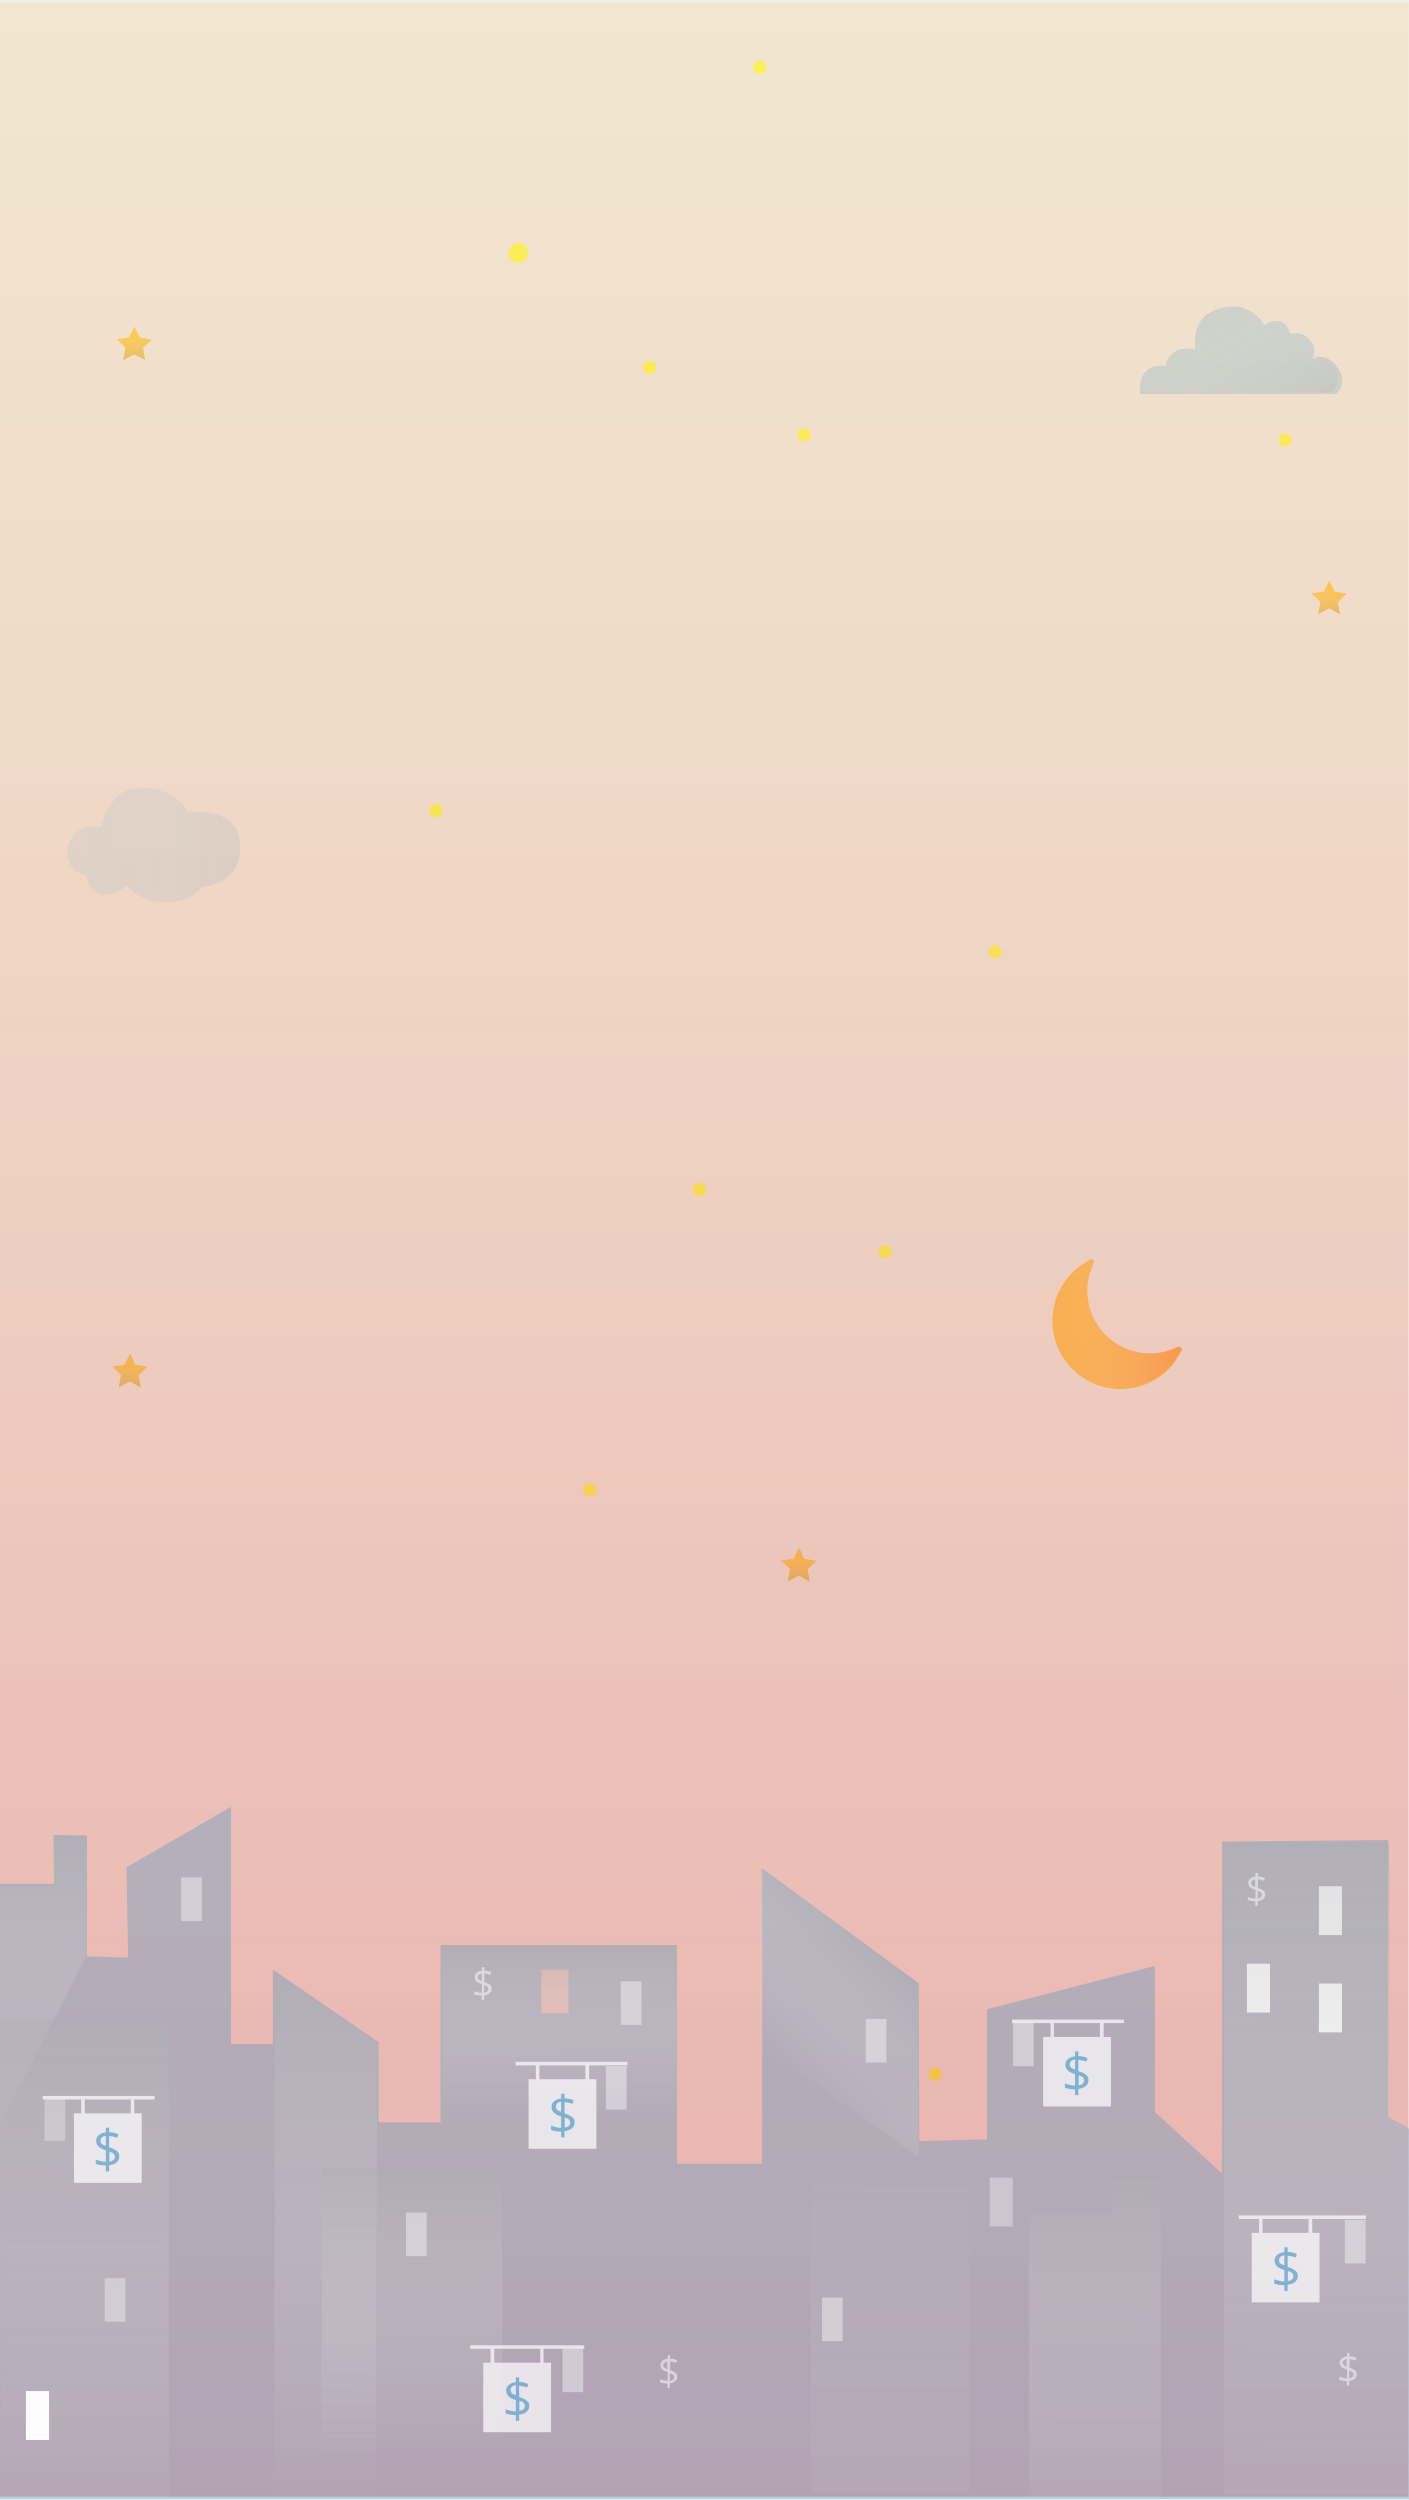
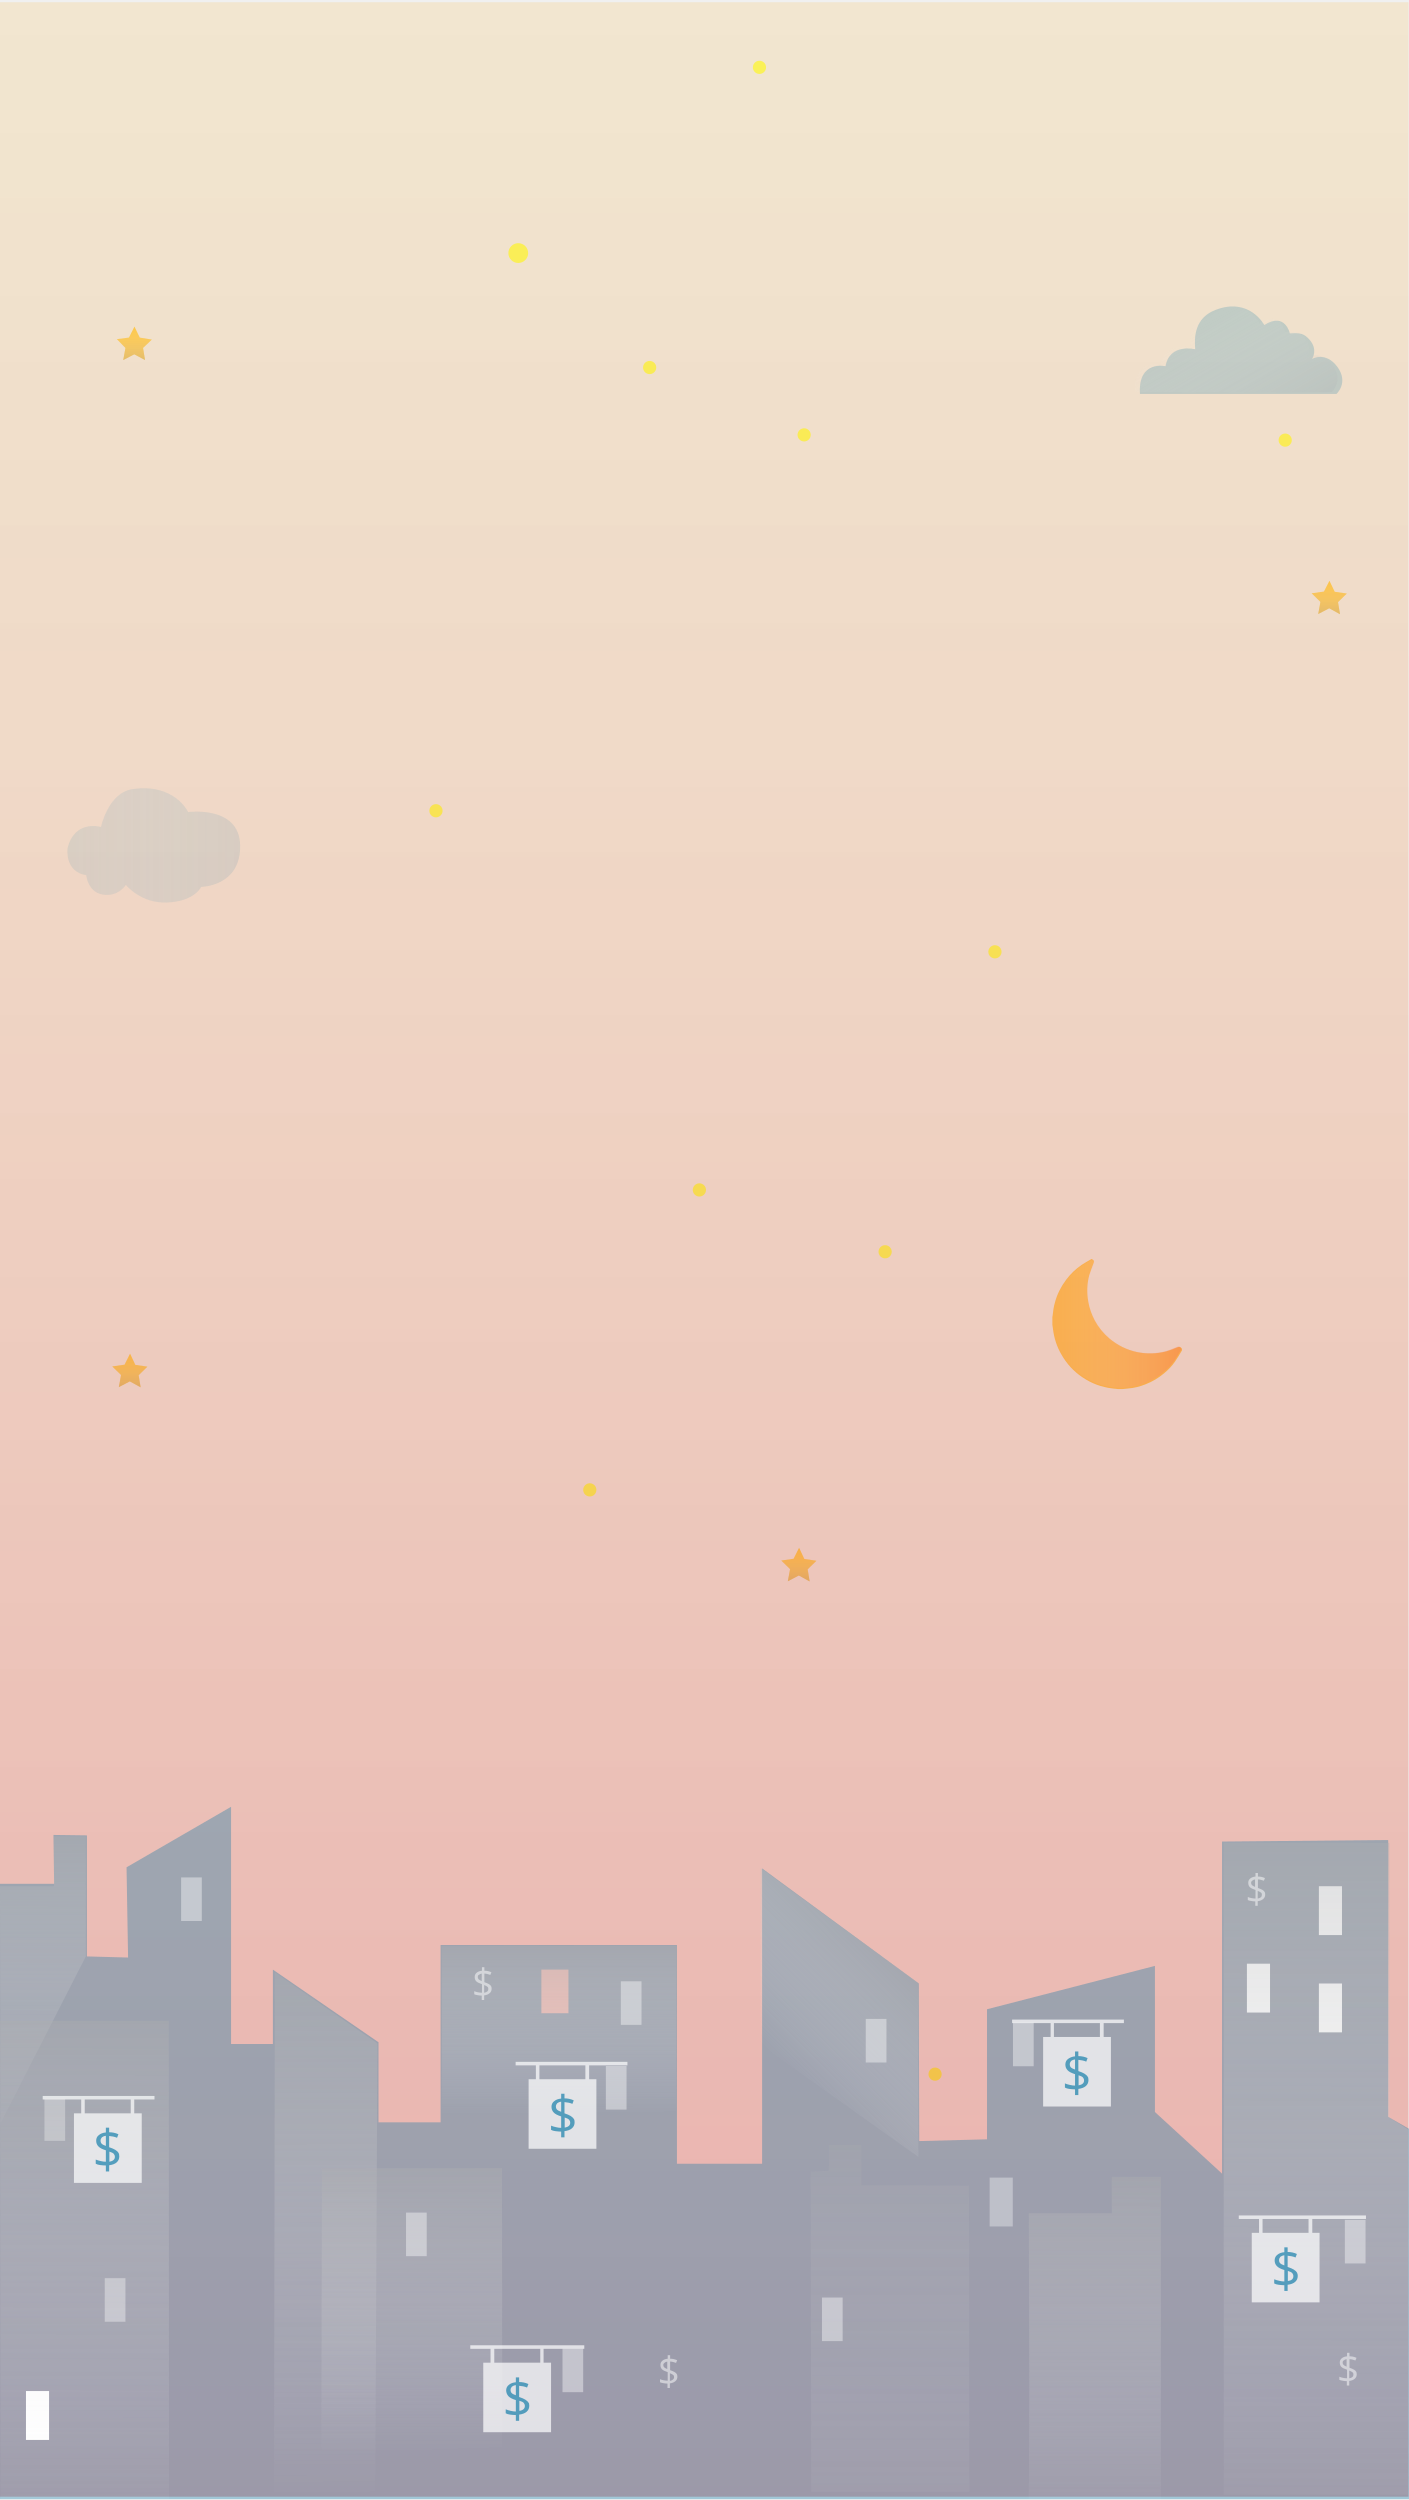
<svg xmlns="http://www.w3.org/2000/svg" version="1.1" x="0px" y="0px" width="640px" height="1136px" viewBox="0 0 640 1136" style="enable-background:new 0 0 640 1136;" xml:space="preserve">
  <style type="text/css">
	.st0{fill:#FFC757;}
	.st1{opacity:0.4;}
	.st2{fill:url(#SVGID_1_);}
	.st3{fill:#FFCF4A;}
	.st4{opacity:0.4;fill:url(#SVGID_2_);}
	.st5{opacity:0.4;fill:url(#SVGID_3_);}
	.st6{opacity:0.4;fill:url(#SVGID_4_);}
	.st7{opacity:0.4;fill:url(#SVGID_5_);}
	.st8{fill:#FBFF5A;}
	.st9{opacity:0.4;fill:url(#SVGID_6_);}
- 	.st10{opacity:0.33;fill:#4291C3;}
+ 	.st10{opacity:0.33;fill:#0073a3;}
	.st11{fill:#FFFFFF;}
	.st12{opacity:0.34;fill:#FFFFFF;}
	.st13{fill:url(#SVGID_7_);}
	.st14{fill:url(#SVGID_8_);}
	.st15{fill:url(#SVGID_9_);}
	.st16{fill:url(#SVGID_10_);}
	.st17{fill:url(#SVGID_11_);}
	.st18{fill:url(#SVGID_12_);}
	.st19{fill:url(#SVGID_13_);}
	.st20{opacity:0.2;}
	.st21{fill:url(#SVGID_14_);}
	.st22{opacity:0.4;fill:#FFFFFF;}
	.st23{fill:url(#SVGID_15_);}
- 	.st24{opacity:0.2;fill:#4291C3;}
+ 	.st24{opacity:0.2;fill:#0073a3;}
	.st25{opacity:0.4;fill:url(#SVGID_16_);}
	.st26{opacity:0.47;}
	.st27{opacity:0.4;fill:url(#SVGID_17_);}
	.st28{opacity:0.7;fill:#FFFFFF;}
	.st29{opacity:0.63;}
- 	.st30{fill:#4291C3;}
+ 	.st30{fill:#0073a3;}
	.st31{opacity:0.5;}
</style>
  <g id="Layer_4">
    <path class="st0" d="M496.1,572.1c1.1,0.6,1.2,1,0.7,2.2c-0.6,1.7-1.3,3.3-1.8,5c-1.1,4-1.2,8.1-0.5,12.1c0.5,3,1.5,5.8,2.9,8.5   c1.7,3.2,4,6,6.7,8.3c3.7,3.1,7.9,5.2,12.6,6.2c4.4,0.9,8.8,0.8,13.2-0.3c1.7-0.5,3.4-1.1,5-1.8c1.1-0.5,1.5-0.4,2.2,0.6   c0,0.2,0,0.4,0,0.7c-1,1.7-2,3.4-3.1,5c-1.4,2.1-3.1,3.8-5,5.4c-2.5,2.1-5.3,3.8-8.4,5c-2.5,1-5.1,1.7-7.7,1.9   c-1,0.1-2,0.2-2.9,0.3c-0.6,0-1.3,0-1.9,0c-0.9-0.1-1.8-0.2-2.7-0.3c-5-0.6-9.5-2.3-13.6-5.1c-4-2.7-7.2-6.2-9.6-10.5   c-2-3.5-3.2-7.2-3.7-11.2c-0.1-0.7-0.2-1.4-0.3-2.1c0-1.2,0-2.4,0-3.6c0-0.2,0.1-0.3,0.1-0.5c0.2-2.1,0.5-4.2,1.1-6.2   c1-3.7,2.7-7,5-10.1c2-2.7,4.4-5,7.2-6.9c1.4-0.9,2.8-1.7,4.2-2.5C495.8,572.1,496,572.1,496.1,572.1z" />
    <g class="st1">
      <linearGradient id="SVGID_1_" gradientUnits="userSpaceOnUse" x1="478.707" y1="601.588" x2="536.655" y2="601.588">
        <stop offset="0" style="stop-color:#FFFFFF;stop-opacity:0" />
        <stop offset="0.21" style="stop-color:#FFE8E1;stop-opacity:0.21" />
        <stop offset="0.666" style="stop-color:#FFAC93;stop-opacity:0.666" />
        <stop offset="1" style="stop-color:#FF7E57" />
      </linearGradient>
      <path class="st2" d="M496.4,572.6c1.1,0.6,1.1,1,0.7,2.2c-0.6,1.6-1.3,3.2-1.8,4.9c-1.1,3.9-1.2,7.9-0.5,11.9    c0.5,2.9,1.5,5.7,2.9,8.4c1.7,3.1,3.9,5.9,6.6,8.2c3.6,3.1,7.7,5.1,12.4,6.1c4.3,0.9,8.6,0.8,12.9-0.3c1.7-0.5,3.3-1.1,4.9-1.8    c1.1-0.5,1.5-0.4,2.2,0.5c0,0.2,0,0.4,0,0.6c-1,1.6-1.9,3.3-3,4.9c-1.4,2-3.1,3.8-5,5.3c-2.5,2.1-5.2,3.7-8.2,4.9    c-2.4,1-5,1.6-7.6,1.9c-1,0.1-1.9,0.2-2.9,0.3c-0.6,0-1.2,0-1.9,0c-0.9-0.1-1.8-0.2-2.7-0.3c-4.9-0.6-9.3-2.3-13.4-5    c-3.9-2.7-7.1-6.1-9.5-10.3c-1.9-3.4-3.2-7.1-3.7-11c-0.1-0.7-0.2-1.4-0.3-2.1c0-1.2,0-2.3,0-3.5c0-0.2,0.1-0.3,0.1-0.5    c0.2-2.1,0.5-4.1,1.1-6.1c1-3.6,2.6-6.9,4.9-9.9c2-2.6,4.3-4.9,7.1-6.8c1.3-0.9,2.8-1.6,4.2-2.5    C496.1,572.6,496.2,572.6,496.4,572.6z" />
    </g>
    <polygon class="st3" points="601.6,268.8 604.1,263.9 606.5,268.9 612,269.7 608,273.6 608.9,279.1 604,276.4 599,279 600,273.5    596,269.6  " />
    <linearGradient id="SVGID_2_" gradientUnits="userSpaceOnUse" x1="604.014" y1="263.861" x2="604.014" y2="279.085">
      <stop offset="0" style="stop-color:#FFFFFF;stop-opacity:0" />
      <stop offset="1" style="stop-color:#ADAEB0" />
    </linearGradient>
    <polygon class="st4" points="601.6,268.8 604.1,263.9 606.5,268.9 612,269.7 608,273.6 608.9,279.1 604,276.4 599,279 600,273.5    596,269.6  " />
    <g>
      <g>
        <polygon class="st3" points="360.6,708.3 363.1,703.3 365.5,708.4 371,709.2 367,713.1 367.9,718.6 363,715.9 358,718.5 359,713      355,709.1    " />
        <linearGradient id="SVGID_3_" gradientUnits="userSpaceOnUse" x1="363.024" y1="703.345" x2="363.024" y2="718.57">
          <stop offset="0" style="stop-color:#FFFFFF;stop-opacity:0" />
          <stop offset="1" style="stop-color:#ADAEB0" />
        </linearGradient>
        <polygon class="st5" points="360.6,708.3 363.1,703.3 365.5,708.4 371,709.2 367,713.1 367.9,718.6 363,715.9 358,718.5 359,713      355,709.1    " />
      </g>
    </g>
    <g>
      <g>
        <polygon class="st3" points="58.6,153.4 61.1,148.4 63.5,153.4 69,154.3 65,158.1 65.9,163.6 61,161 56,163.6 57,158.1      53.1,154.1    " />
        <linearGradient id="SVGID_4_" gradientUnits="userSpaceOnUse" x1="61.059" y1="148.411" x2="61.059" y2="163.636">
          <stop offset="0" style="stop-color:#FFFFFF;stop-opacity:0" />
          <stop offset="1" style="stop-color:#ADAEB0" />
        </linearGradient>
        <polygon class="st6" points="58.6,153.4 61.1,148.4 63.5,153.4 69,154.3 65,158.1 65.9,163.6 61,161 56,163.6 57,158.1      53.1,154.1    " />
      </g>
    </g>
    <g>
      <g>
        <polygon class="st3" points="56.6,620.1 59.1,615.1 61.5,620.2 67,621 63,624.9 63.9,630.4 59,627.7 54,630.3 55,624.8 51,620.9         " />
        <linearGradient id="SVGID_5_" gradientUnits="userSpaceOnUse" x1="59.018" y1="615.132" x2="59.018" y2="630.357">
          <stop offset="0" style="stop-color:#FFFFFF;stop-opacity:0" />
          <stop offset="1" style="stop-color:#ADAEB0" />
        </linearGradient>
        <polygon class="st7" points="56.6,620.1 59.1,615.1 61.5,620.2 67,621 63,624.9 63.9,630.4 59,627.7 54,630.3 55,624.8 51,620.9         " />
      </g>
    </g>
    <circle class="st8" cx="235.5" cy="115" r="4.5" />
    <circle class="st8" cx="198.1" cy="368.4" r="3" />
    <circle class="st8" cx="452.1" cy="432.5" r="3" />
    <circle class="st8" cx="402.2" cy="568.8" r="3" />
    <circle class="st8" cx="584" cy="200" r="3" />
    <circle class="st8" cx="295.2" cy="167" r="3" />
    <circle class="st8" cx="365.4" cy="197.6" r="3" />
    <circle class="st8" cx="345.1" cy="30.6" r="3" />
    <circle class="st8" cx="424.9" cy="942.5" r="3" />
    <circle class="st8" cx="268" cy="677" r="3" />
    <circle class="st8" cx="317.8" cy="540.7" r="3" />
  </g>
  <g id="Layer_3">
    <linearGradient id="SVGID_6_" gradientUnits="userSpaceOnUse" x1="320" y1="1.001" x2="320" y2="1137.001">
      <stop offset="0" style="stop-color:#F8C053;stop-opacity:0.5" />
      <stop offset="1" style="stop-color:#D81A1A;stop-opacity:0.8" />
    </linearGradient>
    <rect y="1" class="st9" width="640" height="1133.5" />
    <path class="st10" d="M640.4,967.4l-9.6-5.5V836.1l-75.5,0.7v150.9l-30.5-28v-66.4L448.5,913v59.1l-30.8,0.8l-0.2-71.6l-71.2-52.3   v134.2h-38.7v-99.4H200.2v80.6H172V928l-48-33v33.8h-19V821l-47.5,27.5l0.7,41L39.5,889v-55l-15.2-0.2l0.3,22.2H0v279.6h640.4   V967.4z M258.3,914.8H246V895h12.3V914.8z" />
    <rect x="566.6" y="892.3" class="st11" width="10.5" height="22.2" />
    <rect x="599.3" y="857.1" class="st11" width="10.5" height="22.2" />
    <rect x="599.3" y="901.3" class="st11" width="10.5" height="22.2" />
    <rect x="449.7" y="989.5" class="st12" width="10.5" height="22.2" />
    <rect x="11.8" y="1086.5" class="st11" width="10.5" height="22.2" />
  </g>
  <g id="Layer_1">
    <g class="st1">
      <linearGradient id="SVGID_7_" gradientUnits="userSpaceOnUse" x1="339.528" y1="-3897.683" x2="339.344" y2="-3765.41" gradientTransform="matrix(-1.2579 1.744209e-03 -3.426255e-03 -2.4722 1011.865 -8472.219)">
        <stop offset="0" style="stop-color:#FFFFFF;stop-opacity:0" />
        <stop offset="1" style="stop-color:#ADAEB0" />
      </linearGradient>
      <polygon class="st13" points="640,1133.8 640,967.7 631.4,962.3 631.3,837.4 556,837.3 556.1,1133.8   " />
    </g>
    <g class="st1">
      <linearGradient id="SVGID_8_" gradientUnits="userSpaceOnUse" x1="1009.014" y1="-14206.617" x2="1007.646" y2="-13219.757" gradientTransform="matrix(-0.8418 1.166606e-03 -3.370158e-04 -0.2429 992.0663 -2316.291)">
        <stop offset="0" style="stop-color:#FFFFFF;stop-opacity:0" />
        <stop offset="1" style="stop-color:#ADAEB0" />
      </linearGradient>
      <polygon class="st14" points="124.5,1136 124.9,896.3 171.5,928.5 170.5,1132.1   " />
    </g>
    <g class="st1">
      <linearGradient id="SVGID_9_" gradientUnits="userSpaceOnUse" x1="668.695" y1="-5422.864" x2="668.589" y2="-5345.785" gradientTransform="matrix(-1.3372 1.853679e-03 -2.337203e-03 -1.6862 1068.547 -8030.387)">
        <stop offset="0" style="stop-color:#FFFFFF;stop-opacity:0" />
        <stop offset="1" style="stop-color:#ADAEB0" />
      </linearGradient>
      <polygon class="st15" points="146,1115.1 146.3,985.3 228.1,985.2 228.2,1112   " />
    </g>
    <g class="st1">
      <linearGradient id="SVGID_10_" gradientUnits="userSpaceOnUse" x1="-412.708" y1="939.673" x2="-462.8" y2="889.581" gradientTransform="matrix(-1 0 0 1 -56.5031 0)">
        <stop offset="0" style="stop-color:#FFFFFF;stop-opacity:0" />
        <stop offset="1" style="stop-color:#ADAEB0" />
      </linearGradient>
      <polygon class="st16" points="417.3,901.1 345.6,848.8 345.6,929.1 417.3,980.1   " />
    </g>
    <g class="st1">
      <linearGradient id="SVGID_11_" gradientUnits="userSpaceOnUse" x1="488.418" y1="-5202.331" x2="488.311" y2="-5125.178" gradientTransform="matrix(-1.743 2.415622e-03 -1.386494e-03 -1 1098.04 -4242.194)">
        <stop offset="0" style="stop-color:#FFFFFF;stop-opacity:0" />
        <stop offset="1" style="stop-color:#ADAEB0" />
      </linearGradient>
      <polygon class="st17" points="200.7,961.3 200.7,884.3 307.4,884.1 307.3,959.4   " />
    </g>
    <g class="st1">
      <linearGradient id="SVGID_12_" gradientUnits="userSpaceOnUse" x1="799.278" y1="-3822.301" x2="799.197" y2="-3763.939" gradientTransform="matrix(-1.2579 1.744209e-03 -3.426255e-03 -2.4722 1011.865 -8472.219)">
        <stop offset="0" style="stop-color:#FFFFFF;stop-opacity:0" />
        <stop offset="1" style="stop-color:#ADAEB0" />
      </linearGradient>
      <polygon class="st18" points="0,965.3 39,889 39,857.1 39,834.5 24.5,834.5 24.5,857.1 0,857.1 0.2,965.3   " />
    </g>
    <g class="st1">
      <linearGradient id="SVGID_13_" gradientUnits="userSpaceOnUse" x1="419.481" y1="-3892.299" x2="419.391" y2="-3826.74" gradientTransform="matrix(-1.2579 1.744209e-03 -3.426255e-03 -2.4722 1011.865 -8472.219)">
        <stop offset="0" style="stop-color:#FFFFFF;stop-opacity:0" />
        <stop offset="1" style="stop-color:#ADAEB0" />
      </linearGradient>
      <polygon class="st19" points="467.5,1136 527.5,1136 527.5,1005.7 527.5,989.1 505.2,989.1 505.2,1005.7 467.5,1005.7     467.7,1084.7   " />
    </g>
    <g class="st20">
      <linearGradient id="SVGID_14_" gradientUnits="userSpaceOnUse" x1="404.462" y1="1184.724" x2="404.462" y2="974.689">
        <stop offset="0" style="stop-color:#FFFFFF;stop-opacity:0" />
        <stop offset="1" style="stop-color:#ADAEB0" />
      </linearGradient>
      <polygon class="st21" points="368.6,1132.3 440.5,1132.3 440.3,993.1 391.4,993 391.4,974.7 376.6,974.7 376.6,986.4 368.4,986.8     368.4,993.7   " />
    </g>
    <rect x="82.3" y="853.1" class="st22" width="9.4" height="19.8" />
    <rect x="20.2" y="953.7" class="st22" width="9.4" height="19.1" />
    <rect x="47.6" y="1035.2" class="st22" width="9.4" height="19.8" />
    <rect x="393.4" y="917.4" class="st22" width="9.4" height="19.8" />
    <rect x="373.5" y="1044" class="st22" width="9.4" height="19.8" />
    <rect x="184.5" y="1005.4" class="st22" width="9.4" height="19.8" />
    <rect x="275.3" y="938.8" class="st22" width="9.4" height="19.8" />
    <rect x="282.1" y="900.3" class="st22" width="9.4" height="19.8" />
    <g class="st1">
      <linearGradient id="SVGID_15_" gradientUnits="userSpaceOnUse" x1="784.41" y1="-3894.991" x2="784.275" y2="-3797.837" gradientTransform="matrix(-1.2579 1.744209e-03 -3.426255e-03 -2.4722 1011.865 -8472.219)">
        <stop offset="0" style="stop-color:#FFFFFF;stop-opacity:0" />
        <stop offset="1" style="stop-color:#ADAEB0" />
      </linearGradient>
      <polygon class="st23" points="76.8,1136 76.7,918.3 0,918.3 0.2,1136   " />
    </g>
    <rect x="255.6" y="1067.2" class="st22" width="9.4" height="19.8" />
    <rect x="460.3" y="919.1" class="st22" width="9.4" height="19.8" />
    <g>
      <path class="st24" d="M535.9,179h71.4c0,0,5.7-5.1,0.4-12.3c-5.3-7.2-11.5-3.6-11.5-3.6s2.9-4.2-1.2-8.8c-2.5-2.8-4.2-3.1-8.9-2.8    c0,0-2.1-9.9-11.6-3.8c0,0-6.7-12.8-22.1-6.9c-9.5,3.6-9.8,12.2-9.3,17.9c0,0-11.6-2.9-13.5,7.7c0,0-12.6-2.9-11.6,12.6H535.9z" />
      <linearGradient id="SVGID_16_" gradientUnits="userSpaceOnUse" x1="544.107" y1="143.258" x2="574.506" y2="195.91">
        <stop offset="0" style="stop-color:#FFFFFF;stop-opacity:0" />
        <stop offset="0.995" style="stop-color:#ADAEB0;stop-opacity:0.5" />
      </linearGradient>
      <path class="st25" d="M533.7,178.2h71.4c0,0,5.7-5.1,0.4-12.3c-5.3-7.2-11.5-3.6-11.5-3.6s2.9-4.2-1.2-8.8    c-2.5-2.8-4.2-3.1-8.9-2.8c0,0-2.1-9.9-11.6-3.8c0,0-6.7-12.8-22.1-6.9c-9.5,3.6-9.8,12.2-9.3,17.9c0,0-11.6-2.9-13.5,7.7    c0,0-12.6-2.9-11.6,12.6H533.7z" />
    </g>
    <g class="st26">
      <path class="st24" d="M85.5,369c0,0-6.2-13.3-25.4-10.4c-11,1.7-14.2,17.2-14.2,17.2s-11.9-3.6-15.2,9.6c0,0-1.5,10.7,8.5,12.3    c0,0,0.6,7.7,7.6,8.8s10.4-4.4,10.4-4.4s6.7,8.5,18.7,8c12.6-0.5,15.5-7.1,15.5-7.1s18.2-0.2,17.7-19    C108.7,365.9,85.5,369,85.5,369z" />
      <linearGradient id="SVGID_17_" gradientUnits="userSpaceOnUse" x1="30.654" y1="384.201" x2="109.293" y2="384.201">
        <stop offset="0" style="stop-color:#FFFFFF;stop-opacity:0" />
        <stop offset="0.995" style="stop-color:#ADAEB0;stop-opacity:0.5" />
      </linearGradient>
      <path class="st27" d="M85.5,369c0,0-6.2-13.3-25.4-10.4c-11,1.7-14.2,17.2-14.2,17.2s-11.9-3.6-15.2,9.6c0,0-1.5,10.7,8.5,12.3    c0,0,0.6,7.7,7.6,8.8s10.4-4.4,10.4-4.4s6.7,8.5,18.7,8c12.6-0.5,15.5-7.1,15.5-7.1s18.2-0.2,17.7-19    C108.7,365.9,85.5,369,85.5,369z" />
    </g>
    <path class="st28" d="M247,1067.3h18.5v-1.6h-51.8v1.6h9.2v6.3h-3.3v31.6h30.8v-31.6H247V1067.3z M224.6,1067.3h20.9v6.3h-20.9   V1067.3z" />
    <g class="st29">
      <path class="st30" d="M240.5,1093.2c0,1.1-0.4,2-1.2,2.7c-0.8,0.7-1.9,1.1-3.4,1.3v2.8h-1.5v-2.6c-0.9,0-1.7-0.1-2.6-0.2    c-0.8-0.1-1.5-0.3-2-0.6v-1.8c0.7,0.3,1.4,0.5,2.3,0.7c0.9,0.2,1.6,0.3,2.3,0.3v-5.2c-1.6-0.5-2.8-1.1-3.4-1.8s-1-1.6-1-2.6    c0-1,0.4-1.9,1.2-2.5c0.8-0.7,1.9-1.1,3.2-1.2v-2.2h1.5v2.1c1.5,0,2.9,0.3,4.2,0.9l-0.6,1.6c-1.2-0.5-2.4-0.7-3.6-0.8v5.1    c1.2,0.4,2.2,0.8,2.8,1.2c0.6,0.4,1.1,0.8,1.4,1.3C240.4,1091.9,240.5,1092.5,240.5,1093.2z M232,1086c0,0.6,0.2,1.1,0.5,1.4    c0.4,0.4,1,0.7,1.9,1v-4.6c-0.8,0.1-1.4,0.4-1.8,0.7C232.2,1085,232,1085.4,232,1086z M238.5,1093.3c0-0.6-0.2-1-0.5-1.4    s-1-0.7-2-1v4.6C237.6,1095.3,238.5,1094.5,238.5,1093.3z" />
    </g>
    <path class="st28" d="M36.9,960.3h-3.3v31.6h30.8v-31.6H61V954h9.2v-1.6H19.4v1.6h17.5V960.3z M59.4,960.3H38.5V954h20.9V960.3z" />
    <g class="st29">
      <path class="st30" d="M54.2,979.9c0,1.1-0.4,2-1.2,2.7c-0.8,0.7-1.9,1.1-3.4,1.3v2.8h-1.5V984c-0.9,0-1.7-0.1-2.6-0.2    c-0.8-0.1-1.5-0.3-2-0.6v-1.9c0.7,0.3,1.4,0.5,2.3,0.7c0.9,0.2,1.6,0.3,2.3,0.3v-5.2c-1.6-0.5-2.8-1.1-3.4-1.8    c-0.7-0.7-1-1.6-1-2.6c0-1,0.4-1.9,1.2-2.5c0.8-0.7,1.9-1.1,3.2-1.2v-2.2h1.5v2.1c1.5,0,2.9,0.3,4.2,0.9l-0.6,1.6    c-1.2-0.5-2.4-0.7-3.6-0.8v5.1c1.2,0.4,2.2,0.8,2.8,1.2s1.1,0.8,1.4,1.3C54.1,978.6,54.2,979.2,54.2,979.9z M45.7,972.7    c0,0.6,0.2,1.1,0.5,1.4c0.4,0.4,1,0.7,1.9,1v-4.6c-0.8,0.1-1.4,0.4-1.8,0.7C45.9,971.7,45.7,972.1,45.7,972.7z M52.2,980.1    c0-0.6-0.2-1-0.5-1.4c-0.4-0.4-1-0.7-2-1v4.6C51.3,982,52.2,981.3,52.2,980.1z" />
    </g>
    <path class="st28" d="M267.6,938.5h17.5v-1.6h-50.8v1.6h9.2v6.3h-3.3v31.6H271v-31.6h-3.3V938.5z M245.2,938.5H266v6.3h-20.9V938.5   z" />
    <g class="st29">
      <path class="st30" d="M261.1,964.4c0,1.1-0.4,2-1.2,2.7s-1.9,1.1-3.4,1.3v2.8H255v-2.6c-0.9,0-1.7-0.1-2.6-0.2s-1.5-0.3-2-0.6    v-1.9c0.7,0.3,1.4,0.5,2.3,0.7c0.9,0.2,1.6,0.3,2.3,0.3v-5.2c-1.6-0.5-2.8-1.1-3.4-1.8c-0.7-0.7-1-1.6-1-2.6c0-1,0.4-1.9,1.2-2.5    c0.8-0.7,1.9-1.1,3.2-1.2v-2.2h1.5v2.1c1.5,0,2.9,0.3,4.2,0.9l-0.6,1.6c-1.2-0.5-2.4-0.7-3.6-0.8v5.1c1.2,0.4,2.2,0.8,2.8,1.2    c0.6,0.4,1.1,0.8,1.4,1.3C261,963.1,261.1,963.7,261.1,964.4z M252.6,957.2c0,0.6,0.2,1.1,0.5,1.4c0.4,0.4,1,0.7,1.9,1v-4.6    c-0.8,0.1-1.4,0.4-1.8,0.7C252.8,956.2,252.6,956.6,252.6,957.2z M259.1,964.6c0-0.6-0.2-1-0.5-1.4c-0.4-0.4-1-0.7-2-1v4.6    C258.2,966.5,259.1,965.8,259.1,964.6z" />
    </g>
    <path class="st28" d="M477.3,925.6h-3.3v31.6h30.8v-31.6h-3.3v-6.3h9.2v-1.6h-50.8v1.6h17.5V925.6z M499.8,925.6h-20.9v-6.3h20.9   V925.6z" />
    <g class="st29">
      <path class="st30" d="M494.6,945.2c0,1.1-0.4,2-1.2,2.7s-1.9,1.1-3.4,1.3v2.8h-1.5v-2.6c-0.9,0-1.7-0.1-2.6-0.2    c-0.8-0.1-1.5-0.3-2-0.6v-1.9c0.7,0.3,1.4,0.5,2.3,0.7c0.9,0.2,1.6,0.3,2.3,0.3v-5.2c-1.6-0.5-2.8-1.1-3.4-1.8    c-0.7-0.7-1-1.6-1-2.6c0-1,0.4-1.9,1.2-2.5s1.9-1.1,3.2-1.2v-2.2h1.5v2.1c1.5,0,2.9,0.3,4.2,0.9l-0.6,1.6    c-1.2-0.5-2.4-0.7-3.6-0.8v5.1c1.2,0.4,2.2,0.8,2.8,1.2c0.6,0.4,1.1,0.8,1.4,1.3C494.5,943.9,494.6,944.5,494.6,945.2z M486.1,938    c0,0.6,0.2,1.1,0.5,1.4c0.4,0.4,1,0.7,1.9,1v-4.6c-0.8,0.1-1.4,0.4-1.8,0.7C486.3,937,486.1,937.5,486.1,938z M492.6,945.4    c0-0.6-0.2-1-0.5-1.4c-0.4-0.4-1-0.7-2-1v4.6C491.7,947.3,492.6,946.6,492.6,945.4z" />
    </g>
    <path class="st28" d="M596.2,1008.3h24.5v-1.6h-57.8v1.6h9.2v6.3h-3.3v31.6h30.8v-31.6h-3.3V1008.3z M573.7,1008.3h20.9v6.3h-20.9   V1008.3z" />
    <g class="st29">
      <path class="st30" d="M589.7,1034.2c0,1.1-0.4,2-1.2,2.7c-0.8,0.7-1.9,1.1-3.4,1.3v2.8h-1.5v-2.6c-0.9,0-1.7-0.1-2.6-0.2    c-0.8-0.1-1.5-0.3-2-0.6v-1.9c0.7,0.3,1.4,0.5,2.3,0.7c0.9,0.2,1.6,0.3,2.3,0.3v-5.2c-1.6-0.5-2.8-1.1-3.4-1.8    c-0.7-0.7-1-1.6-1-2.6c0-1,0.4-1.9,1.2-2.5c0.8-0.7,1.9-1.1,3.2-1.2v-2.2h1.5v2.1c1.5,0,2.9,0.3,4.2,0.9l-0.6,1.6    c-1.2-0.5-2.4-0.7-3.6-0.8v5.1c1.2,0.4,2.2,0.8,2.8,1.2s1.1,0.8,1.4,1.3C589.5,1032.9,589.7,1033.5,589.7,1034.2z M581.2,1027    c0,0.6,0.2,1.1,0.5,1.4c0.4,0.4,1,0.7,1.9,1v-4.6c-0.8,0.1-1.4,0.4-1.8,0.7C581.4,1026,581.2,1026.4,581.2,1027z M587.7,1034.3    c0-0.6-0.2-1-0.5-1.4c-0.4-0.4-1-0.7-2-1v4.6C586.8,1036.3,587.7,1035.6,587.7,1034.3z" />
    </g>
    <g class="st31">
      <path class="st11" d="M307.8,1080c0,0.8-0.3,1.5-0.9,2c-0.6,0.5-1.4,0.9-2.5,1v2.1h-1.1v-2c-0.7,0-1.3-0.1-1.9-0.2    c-0.6-0.1-1.1-0.2-1.5-0.4v-1.4c0.5,0.2,1.1,0.4,1.7,0.5c0.6,0.1,1.2,0.2,1.8,0.2v-3.9c-1.2-0.4-2.1-0.8-2.6-1.3    c-0.5-0.5-0.7-1.2-0.7-2c0-0.8,0.3-1.4,0.9-1.9c0.6-0.5,1.4-0.8,2.4-0.9v-1.6h1.1v1.6c1.1,0,2.1,0.2,3.2,0.7l-0.5,1.2    c-0.9-0.3-1.8-0.6-2.7-0.6v3.9c0.9,0.3,1.6,0.6,2.1,0.9c0.5,0.3,0.8,0.6,1,1C307.7,1079.1,307.8,1079.5,307.8,1080z M301.4,1074.6    c0,0.5,0.1,0.8,0.4,1.1c0.3,0.3,0.7,0.5,1.4,0.8v-3.4c-0.6,0.1-1,0.3-1.3,0.6S301.4,1074.2,301.4,1074.6z M306.3,1080.2    c0-0.4-0.1-0.8-0.4-1c-0.3-0.3-0.8-0.5-1.5-0.8v3.5C305.6,1081.6,306.3,1081.1,306.3,1080.2z" />
    </g>
    <g class="st31">
      <path class="st11" d="M574.9,860.9c0,0.8-0.3,1.5-0.9,2c-0.6,0.5-1.4,0.9-2.5,1v2.1h-1.1v-2c-0.7,0-1.3-0.1-1.9-0.2    c-0.6-0.1-1.1-0.2-1.5-0.4V862c0.5,0.2,1.1,0.4,1.7,0.5c0.6,0.1,1.2,0.2,1.8,0.2v-3.9c-1.2-0.4-2.1-0.8-2.6-1.3    c-0.5-0.5-0.7-1.2-0.7-2c0-0.8,0.3-1.4,0.9-1.9c0.6-0.5,1.4-0.8,2.4-0.9v-1.6h1.1v1.6c1.1,0,2.1,0.2,3.2,0.7l-0.5,1.2    c-0.9-0.3-1.8-0.6-2.7-0.6v3.9c0.9,0.3,1.6,0.6,2.1,0.9c0.5,0.3,0.8,0.6,1,1C574.8,860,574.9,860.4,574.9,860.9z M568.5,855.5    c0,0.5,0.1,0.8,0.4,1.1s0.7,0.5,1.4,0.8v-3.4c-0.6,0.1-1,0.3-1.3,0.6C568.7,854.8,568.5,855.1,568.5,855.5z M573.4,861    c0-0.4-0.1-0.8-0.4-1s-0.8-0.5-1.5-0.8v3.5C572.8,862.5,573.4,861.9,573.4,861z" />
    </g>
    <g class="st31">
      <path class="st11" d="M223.4,903.7c0,0.8-0.3,1.5-0.9,2c-0.6,0.5-1.4,0.9-2.5,1v2.1h-1.1v-2c-0.7,0-1.3-0.1-1.9-0.2    c-0.6-0.1-1.1-0.2-1.5-0.4v-1.4c0.5,0.2,1.1,0.4,1.7,0.5c0.6,0.1,1.2,0.2,1.8,0.2v-3.9c-1.2-0.4-2.1-0.8-2.6-1.3    c-0.5-0.5-0.7-1.2-0.7-2c0-0.8,0.3-1.4,0.9-1.9c0.6-0.5,1.4-0.8,2.4-0.9v-1.6h1.1v1.6c1.1,0,2.1,0.2,3.2,0.7l-0.5,1.2    c-0.9-0.3-1.8-0.6-2.7-0.6v3.9c0.9,0.3,1.6,0.6,2.1,0.9c0.5,0.3,0.8,0.6,1,1C223.3,902.7,223.4,903.2,223.4,903.7z M217.1,898.3    c0,0.5,0.1,0.8,0.4,1.1c0.3,0.3,0.7,0.5,1.4,0.8v-3.4c-0.6,0.1-1,0.3-1.3,0.6C217.2,897.5,217.1,897.9,217.1,898.3z M221.9,903.8    c0-0.4-0.1-0.8-0.4-1c-0.3-0.3-0.8-0.5-1.5-0.8v3.5C221.3,905.3,221.9,904.7,221.9,903.8z" />
    </g>
    <g class="st31">
      <path class="st11" d="M616.5,1078.9c0,0.8-0.3,1.5-0.9,2c-0.6,0.5-1.4,0.9-2.5,1v2.1h-1.1v-2c-0.7,0-1.3-0.1-1.9-0.2    c-0.6-0.1-1.1-0.2-1.5-0.4v-1.4c0.5,0.2,1.1,0.4,1.7,0.5c0.6,0.1,1.2,0.2,1.8,0.2v-3.9c-1.2-0.4-2.1-0.8-2.6-1.3s-0.7-1.2-0.7-2    c0-0.8,0.3-1.4,0.9-1.9c0.6-0.5,1.4-0.8,2.4-0.9v-1.6h1.1v1.6c1.1,0,2.1,0.2,3.2,0.7l-0.5,1.2c-0.9-0.3-1.8-0.6-2.7-0.6v3.9    c0.9,0.3,1.6,0.6,2.1,0.9s0.8,0.6,1,1C616.4,1077.9,616.5,1078.4,616.5,1078.9z M610.1,1073.5c0,0.5,0.1,0.8,0.4,1.1    c0.3,0.3,0.7,0.5,1.4,0.8v-3.4c-0.6,0.1-1,0.3-1.3,0.6C610.3,1072.7,610.1,1073.1,610.1,1073.5z M615,1079c0-0.4-0.1-0.8-0.4-1    c-0.3-0.3-0.8-0.5-1.5-0.8v3.5C614.4,1080.5,615,1079.9,615,1079z" />
    </g>
    <rect x="611.1" y="1008.7" class="st22" width="9.4" height="19.8" />
  </g>
  <g id="Layer_2">
</g>
</svg>
